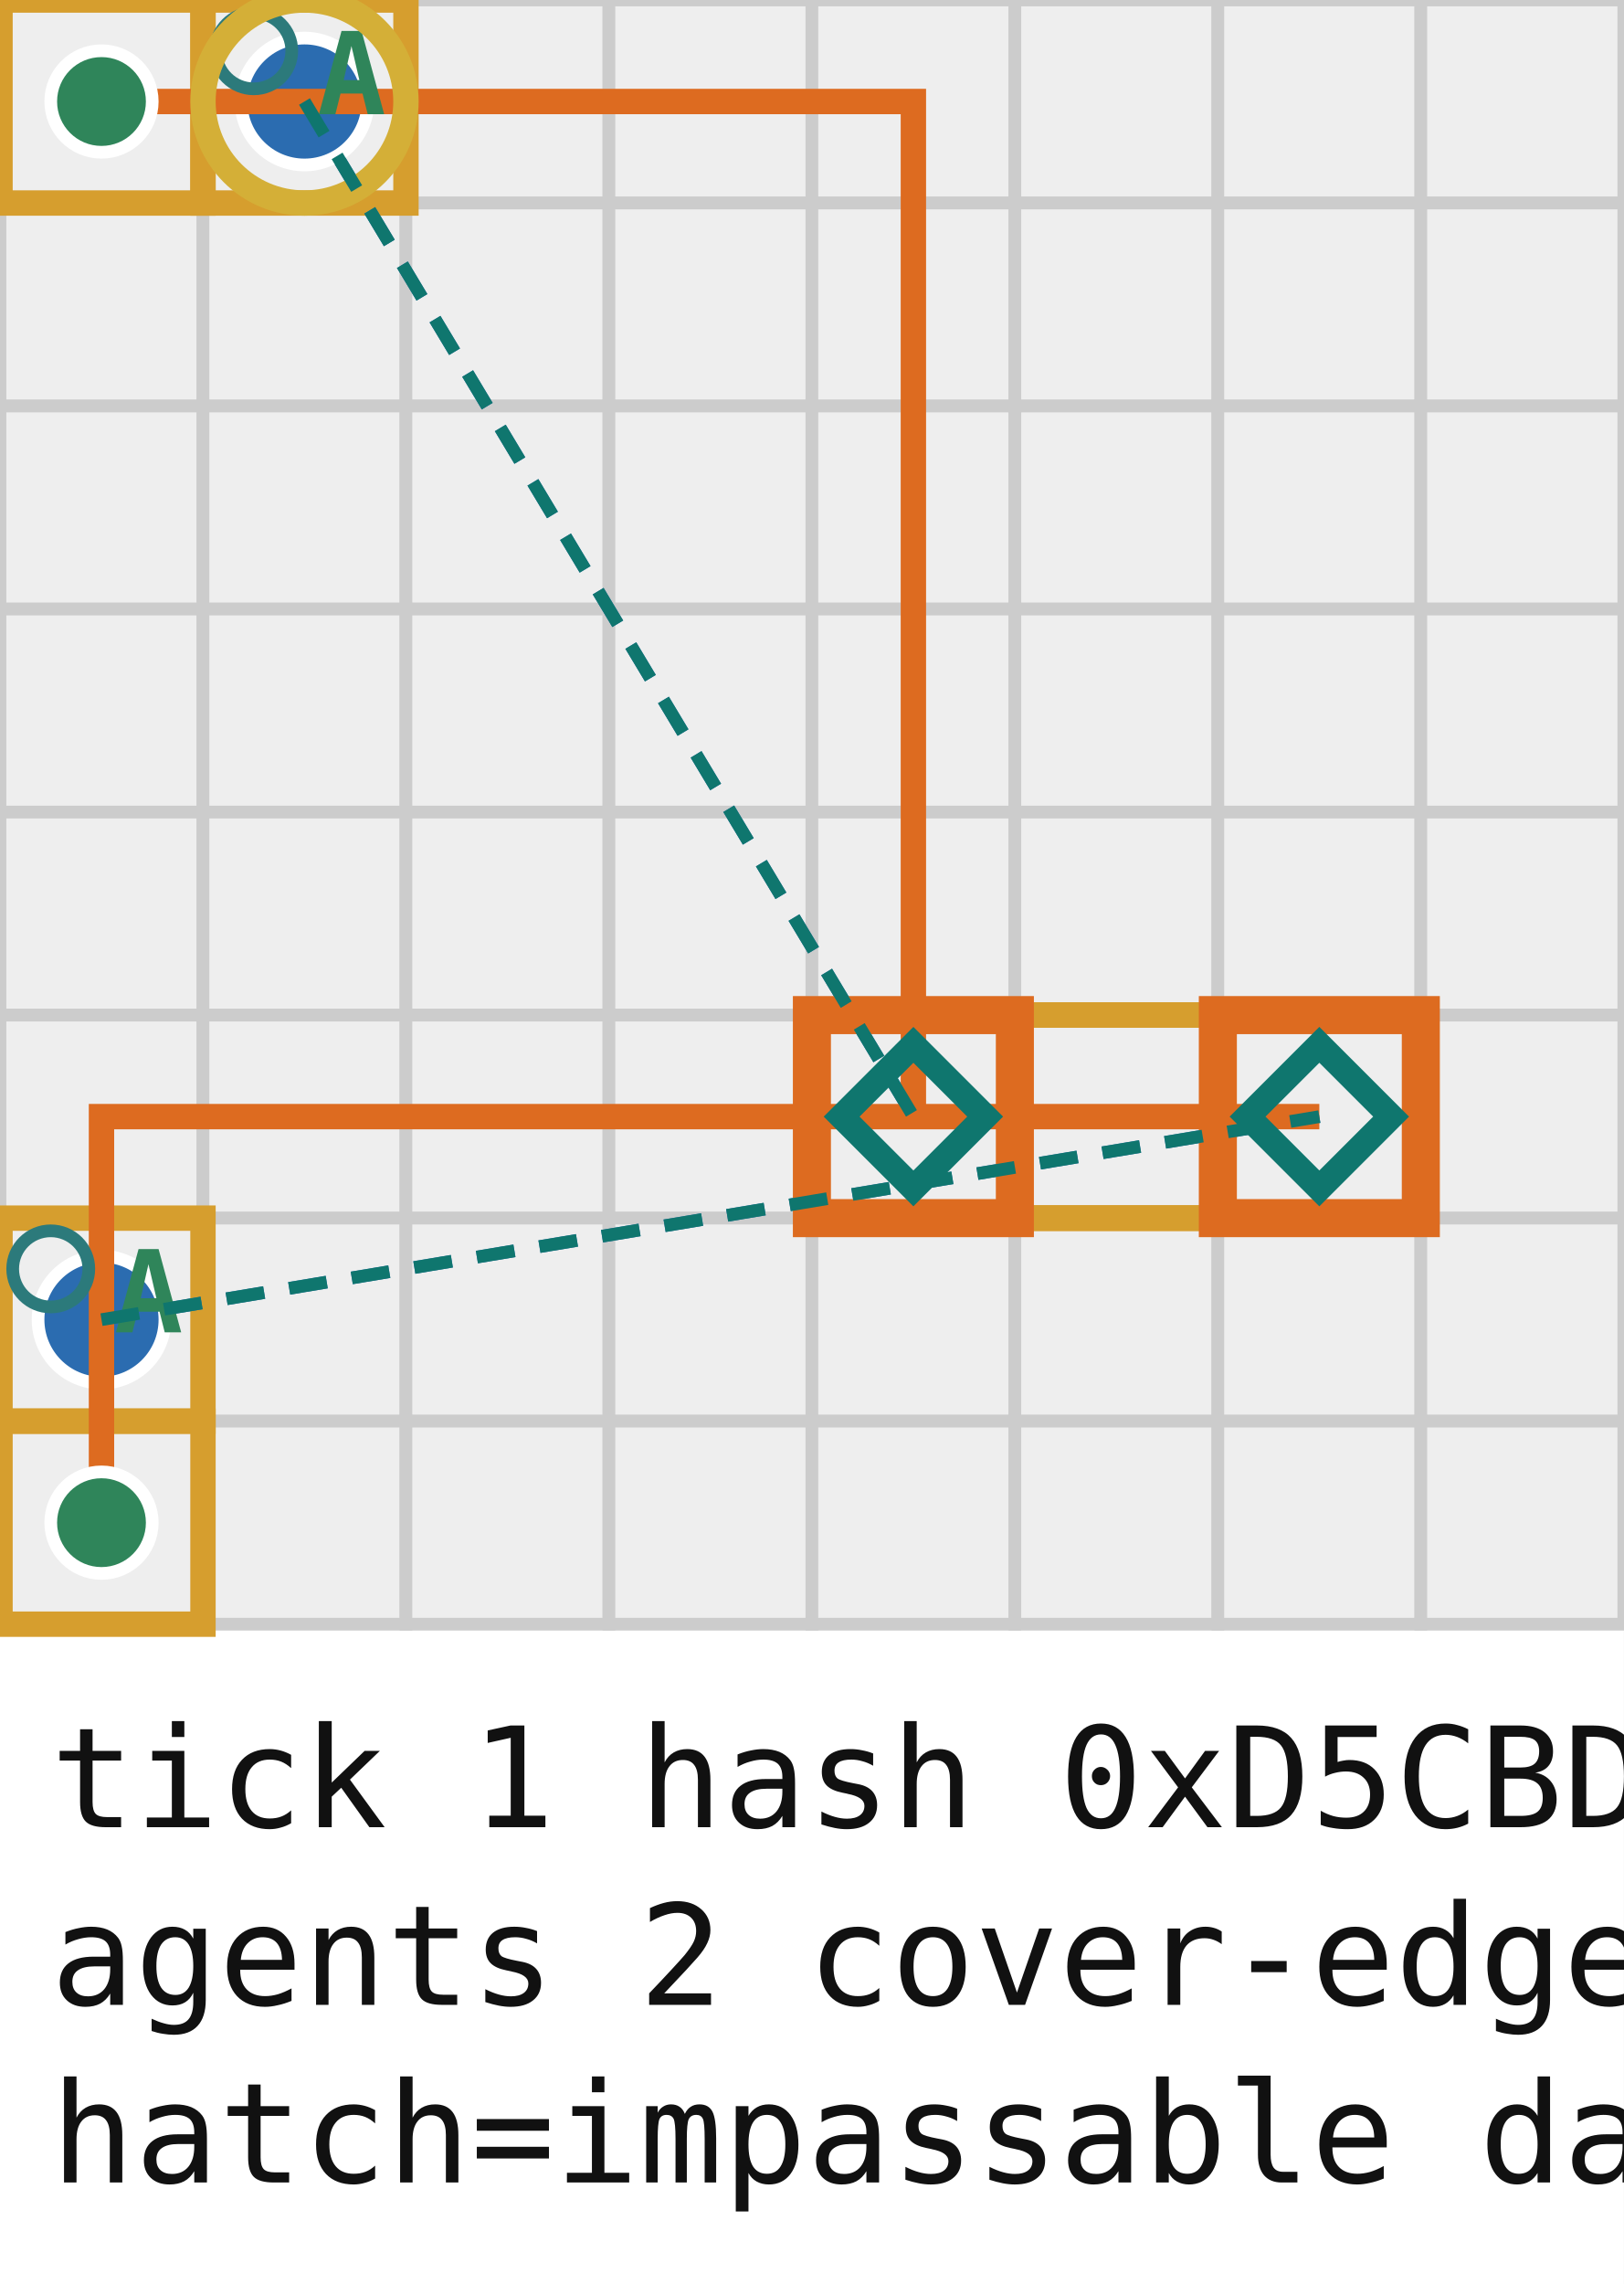
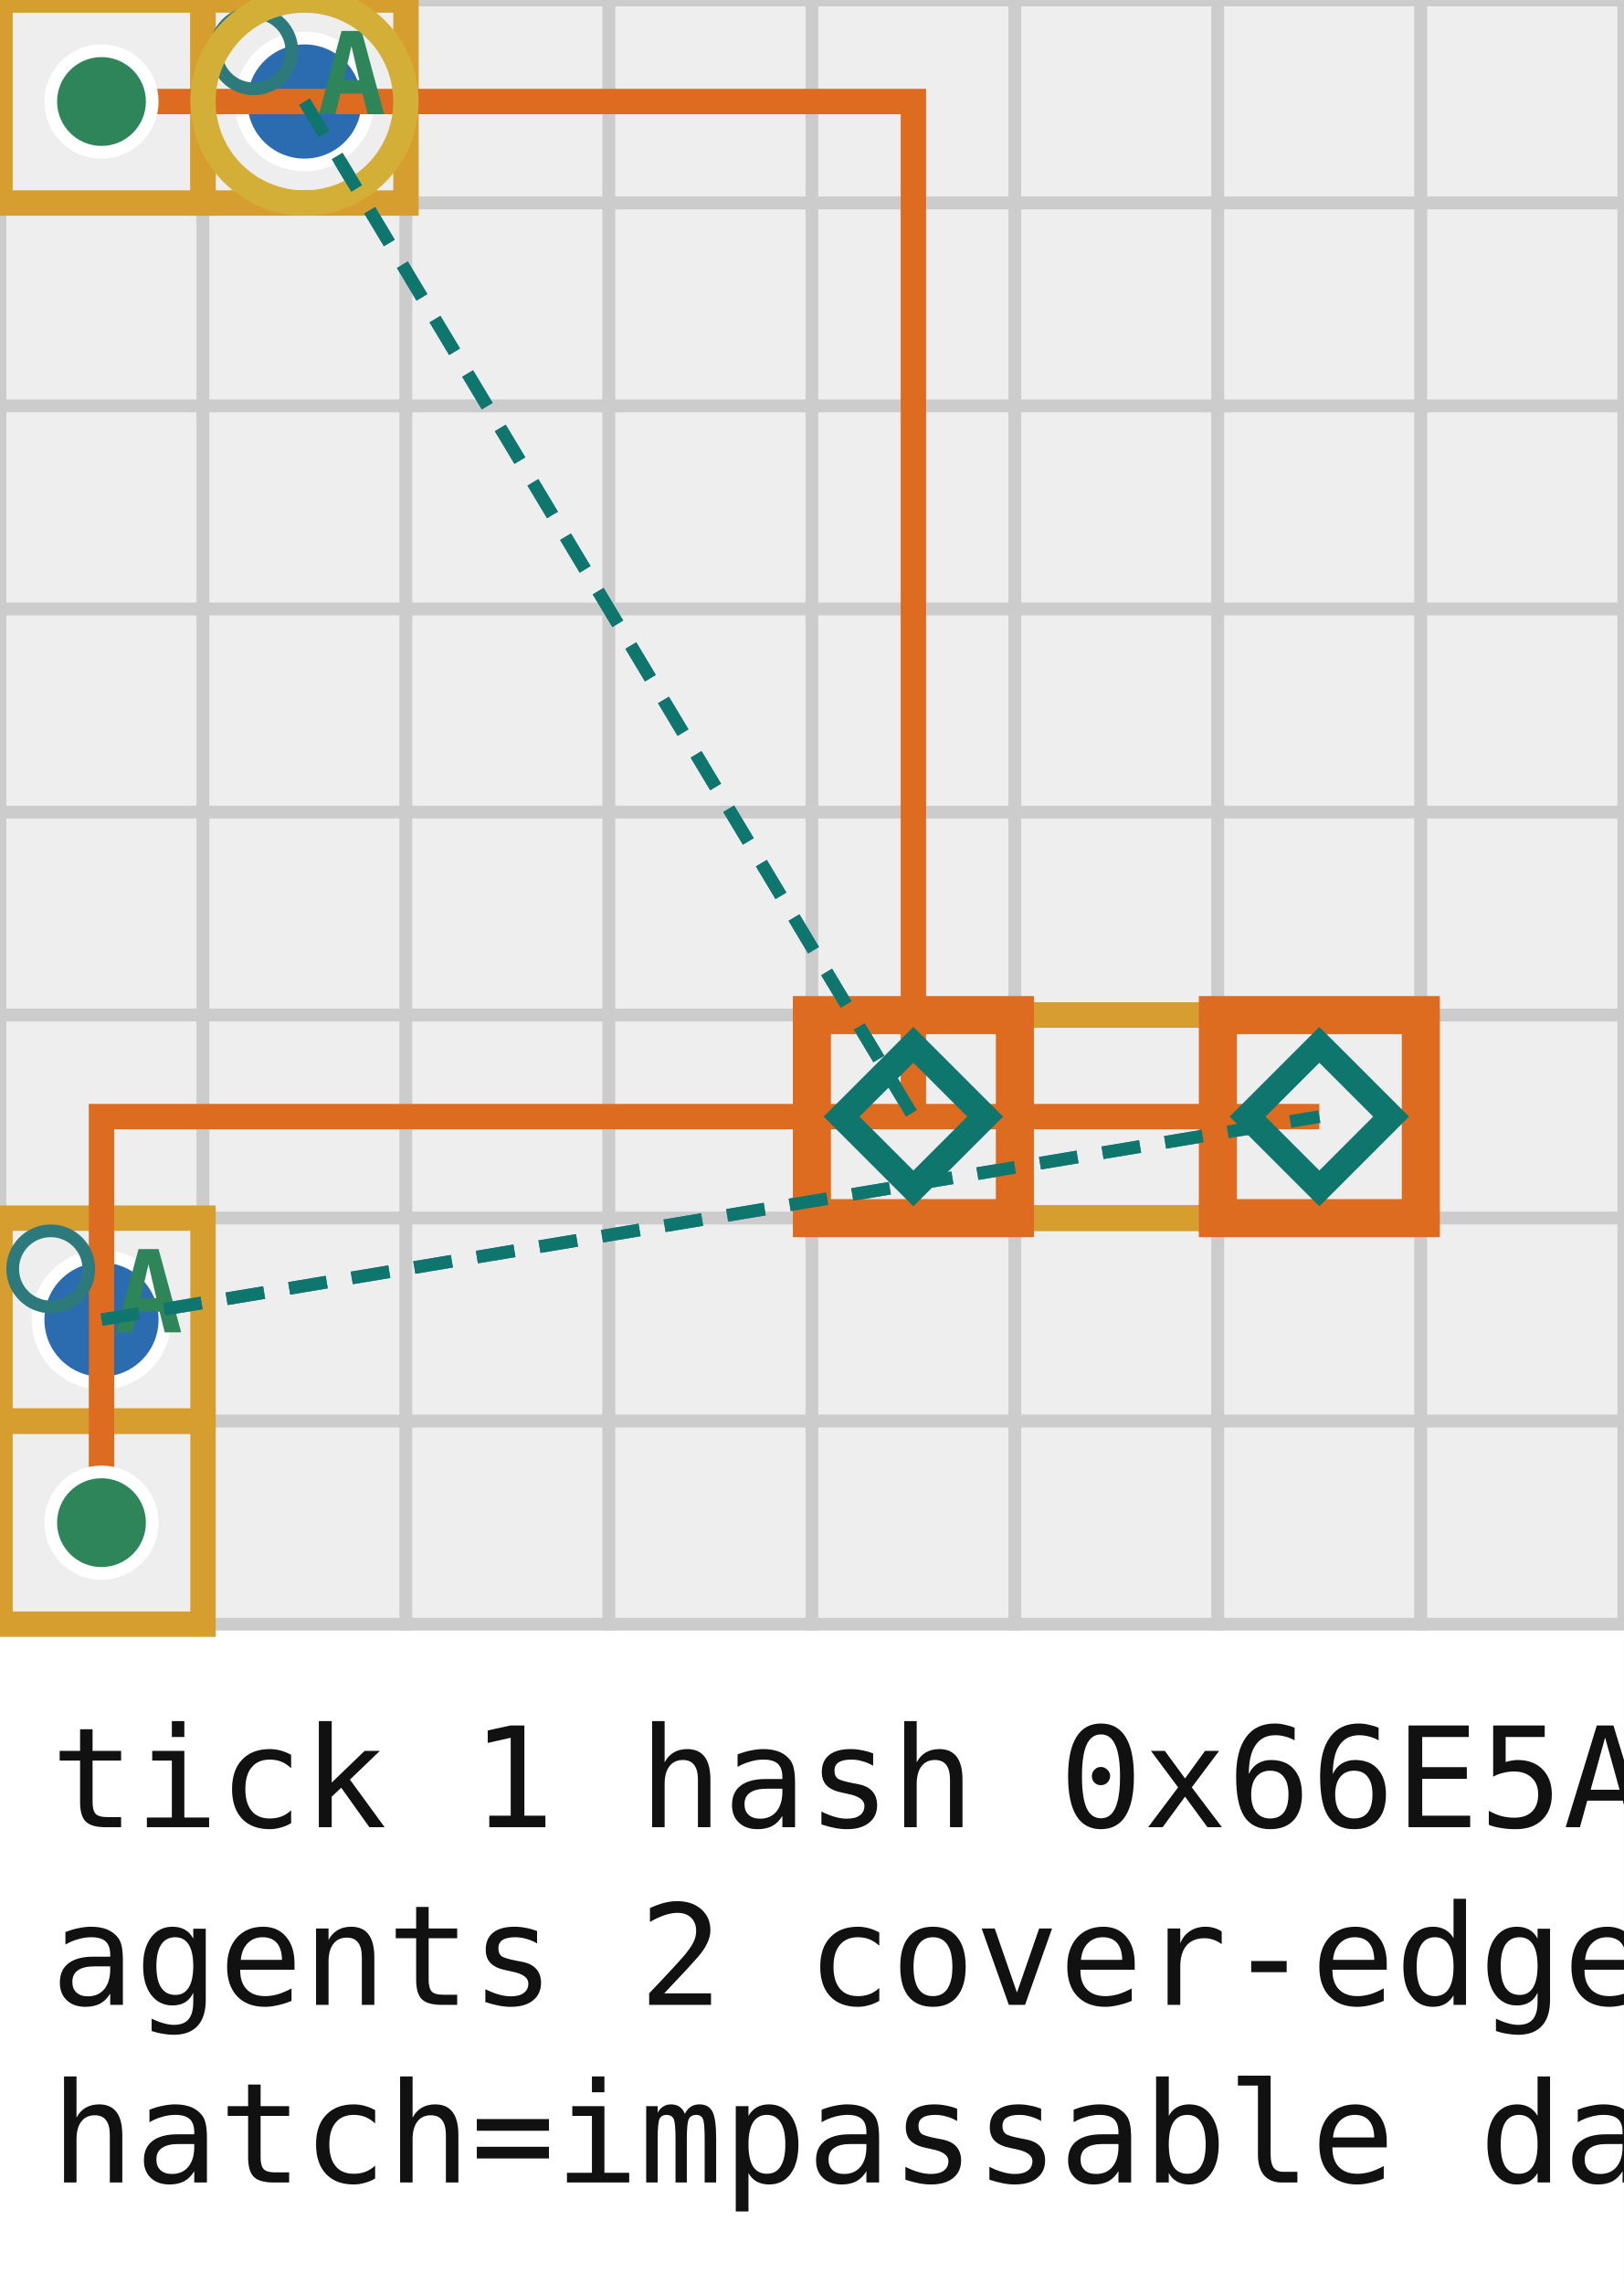
<svg xmlns="http://www.w3.org/2000/svg" width="128" height="180" viewBox="0 0 128 180">
  <defs>
    <pattern id="cw-hatch" width="4" height="4" patternUnits="userSpaceOnUse">
      <path d="M0,4 L4,0" stroke="#8a8a8a" stroke-width="1" />
    </pattern>
  </defs>
  <rect x="0" y="0" width="128" height="180" fill="#ffffff" />
  <rect x="0" y="0" width="16" height="16" fill="rgb(238,238,238)" stroke="#cccccc" stroke-width="1" />
  <rect x="16" y="0" width="16" height="16" fill="rgb(238,238,238)" stroke="#cccccc" stroke-width="1" />
  <rect x="32" y="0" width="16" height="16" fill="rgb(238,238,238)" stroke="#cccccc" stroke-width="1" />
  <rect x="48" y="0" width="16" height="16" fill="rgb(238,238,238)" stroke="#cccccc" stroke-width="1" />
  <rect x="64" y="0" width="16" height="16" fill="rgb(238,238,238)" stroke="#cccccc" stroke-width="1" />
  <rect x="80" y="0" width="16" height="16" fill="rgb(238,238,238)" stroke="#cccccc" stroke-width="1" />
  <rect x="96" y="0" width="16" height="16" fill="rgb(238,238,238)" stroke="#cccccc" stroke-width="1" />
  <rect x="112" y="0" width="16" height="16" fill="rgb(238,238,238)" stroke="#cccccc" stroke-width="1" />
  <rect x="0" y="16" width="16" height="16" fill="rgb(238,238,238)" stroke="#cccccc" stroke-width="1" />
  <rect x="16" y="16" width="16" height="16" fill="rgb(238,238,238)" stroke="#cccccc" stroke-width="1" />
  <rect x="32" y="16" width="16" height="16" fill="rgb(238,238,238)" stroke="#cccccc" stroke-width="1" />
  <rect x="48" y="16" width="16" height="16" fill="rgb(238,238,238)" stroke="#cccccc" stroke-width="1" />
  <rect x="64" y="16" width="16" height="16" fill="rgb(238,238,238)" stroke="#cccccc" stroke-width="1" />
  <rect x="80" y="16" width="16" height="16" fill="rgb(238,238,238)" stroke="#cccccc" stroke-width="1" />
  <rect x="96" y="16" width="16" height="16" fill="rgb(238,238,238)" stroke="#cccccc" stroke-width="1" />
  <rect x="112" y="16" width="16" height="16" fill="rgb(238,238,238)" stroke="#cccccc" stroke-width="1" />
  <rect x="0" y="32" width="16" height="16" fill="rgb(238,238,238)" stroke="#cccccc" stroke-width="1" />
  <rect x="16" y="32" width="16" height="16" fill="rgb(238,238,238)" stroke="#cccccc" stroke-width="1" />
  <rect x="32" y="32" width="16" height="16" fill="rgb(238,238,238)" stroke="#cccccc" stroke-width="1" />
  <rect x="48" y="32" width="16" height="16" fill="rgb(238,238,238)" stroke="#cccccc" stroke-width="1" />
  <rect x="64" y="32" width="16" height="16" fill="rgb(238,238,238)" stroke="#cccccc" stroke-width="1" />
  <rect x="80" y="32" width="16" height="16" fill="rgb(238,238,238)" stroke="#cccccc" stroke-width="1" />
  <rect x="96" y="32" width="16" height="16" fill="rgb(238,238,238)" stroke="#cccccc" stroke-width="1" />
  <rect x="112" y="32" width="16" height="16" fill="rgb(238,238,238)" stroke="#cccccc" stroke-width="1" />
  <rect x="0" y="48" width="16" height="16" fill="rgb(238,238,238)" stroke="#cccccc" stroke-width="1" />
  <rect x="16" y="48" width="16" height="16" fill="rgb(238,238,238)" stroke="#cccccc" stroke-width="1" />
  <rect x="32" y="48" width="16" height="16" fill="rgb(238,238,238)" stroke="#cccccc" stroke-width="1" />
  <rect x="48" y="48" width="16" height="16" fill="rgb(238,238,238)" stroke="#cccccc" stroke-width="1" />
  <rect x="64" y="48" width="16" height="16" fill="rgb(238,238,238)" stroke="#cccccc" stroke-width="1" />
  <rect x="80" y="48" width="16" height="16" fill="rgb(238,238,238)" stroke="#cccccc" stroke-width="1" />
  <rect x="96" y="48" width="16" height="16" fill="rgb(238,238,238)" stroke="#cccccc" stroke-width="1" />
  <rect x="112" y="48" width="16" height="16" fill="rgb(238,238,238)" stroke="#cccccc" stroke-width="1" />
  <rect x="0" y="64" width="16" height="16" fill="rgb(238,238,238)" stroke="#cccccc" stroke-width="1" />
  <rect x="16" y="64" width="16" height="16" fill="rgb(238,238,238)" stroke="#cccccc" stroke-width="1" />
  <rect x="32" y="64" width="16" height="16" fill="rgb(238,238,238)" stroke="#cccccc" stroke-width="1" />
  <rect x="48" y="64" width="16" height="16" fill="rgb(238,238,238)" stroke="#cccccc" stroke-width="1" />
  <rect x="64" y="64" width="16" height="16" fill="rgb(238,238,238)" stroke="#cccccc" stroke-width="1" />
  <rect x="80" y="64" width="16" height="16" fill="rgb(238,238,238)" stroke="#cccccc" stroke-width="1" />
  <rect x="96" y="64" width="16" height="16" fill="rgb(238,238,238)" stroke="#cccccc" stroke-width="1" />
  <rect x="112" y="64" width="16" height="16" fill="rgb(238,238,238)" stroke="#cccccc" stroke-width="1" />
  <rect x="0" y="80" width="16" height="16" fill="rgb(238,238,238)" stroke="#cccccc" stroke-width="1" />
  <rect x="16" y="80" width="16" height="16" fill="rgb(238,238,238)" stroke="#cccccc" stroke-width="1" />
  <rect x="32" y="80" width="16" height="16" fill="rgb(238,238,238)" stroke="#cccccc" stroke-width="1" />
  <rect x="48" y="80" width="16" height="16" fill="rgb(238,238,238)" stroke="#cccccc" stroke-width="1" />
  <rect x="64" y="80" width="16" height="16" fill="rgb(238,238,238)" stroke="#cccccc" stroke-width="1" />
  <rect x="80" y="80" width="16" height="16" fill="rgb(238,238,238)" stroke="#cccccc" stroke-width="1" />
  <rect x="96" y="80" width="16" height="16" fill="rgb(238,238,238)" stroke="#cccccc" stroke-width="1" />
  <rect x="112" y="80" width="16" height="16" fill="rgb(238,238,238)" stroke="#cccccc" stroke-width="1" />
  <rect x="0" y="96" width="16" height="16" fill="rgb(238,238,238)" stroke="#cccccc" stroke-width="1" />
  <rect x="16" y="96" width="16" height="16" fill="rgb(238,238,238)" stroke="#cccccc" stroke-width="1" />
  <rect x="32" y="96" width="16" height="16" fill="rgb(238,238,238)" stroke="#cccccc" stroke-width="1" />
  <rect x="48" y="96" width="16" height="16" fill="rgb(238,238,238)" stroke="#cccccc" stroke-width="1" />
  <rect x="64" y="96" width="16" height="16" fill="rgb(238,238,238)" stroke="#cccccc" stroke-width="1" />
  <rect x="80" y="96" width="16" height="16" fill="rgb(238,238,238)" stroke="#cccccc" stroke-width="1" />
  <rect x="96" y="96" width="16" height="16" fill="rgb(238,238,238)" stroke="#cccccc" stroke-width="1" />
  <rect x="112" y="96" width="16" height="16" fill="rgb(238,238,238)" stroke="#cccccc" stroke-width="1" />
  <rect x="0" y="112" width="16" height="16" fill="rgb(238,238,238)" stroke="#cccccc" stroke-width="1" />
  <rect x="16" y="112" width="16" height="16" fill="rgb(238,238,238)" stroke="#cccccc" stroke-width="1" />
  <rect x="32" y="112" width="16" height="16" fill="rgb(238,238,238)" stroke="#cccccc" stroke-width="1" />
  <rect x="48" y="112" width="16" height="16" fill="rgb(238,238,238)" stroke="#cccccc" stroke-width="1" />
  <rect x="64" y="112" width="16" height="16" fill="rgb(238,238,238)" stroke="#cccccc" stroke-width="1" />
  <rect x="80" y="112" width="16" height="16" fill="rgb(238,238,238)" stroke="#cccccc" stroke-width="1" />
  <rect x="96" y="112" width="16" height="16" fill="rgb(238,238,238)" stroke="#cccccc" stroke-width="1" />
  <rect x="112" y="112" width="16" height="16" fill="rgb(238,238,238)" stroke="#cccccc" stroke-width="1" />
  <rect x="80" y="80" width="16" height="16" fill="none" stroke="#d69e2e" stroke-width="2" />
  <rect x="80" y="80" width="16" height="16" fill="none" stroke="#d69e2e" stroke-width="2" />
  <rect x="80" y="80" width="16" height="16" fill="none" stroke="#d69e2e" stroke-width="2" />
  <rect x="80" y="80" width="16" height="16" fill="none" stroke="#d69e2e" stroke-width="2" />
  <rect x="0" y="0" width="16" height="16" fill="none" stroke="#d69e2e" stroke-width="2" />
  <rect x="16" y="0" width="16" height="16" fill="none" stroke="#d69e2e" stroke-width="2" />
  <rect x="0" y="112" width="16" height="16" fill="none" stroke="#d69e2e" stroke-width="2" />
  <rect x="0" y="96" width="16" height="16" fill="none" stroke="#d69e2e" stroke-width="2" />
  <line x1="24" y1="8" x2="72" y2="88" stroke="#2b6cb0" stroke-width="1" stroke-dasharray="3,2" />
  <circle cx="24" cy="8" r="5" fill="#2b6cb0" stroke="#ffffff" stroke-width="1" />
  <line x1="8" y1="104" x2="104" y2="88" stroke="#2b6cb0" stroke-width="1" stroke-dasharray="3,2" />
  <circle cx="8" cy="104" r="5" fill="#2b6cb0" stroke="#ffffff" stroke-width="1" />
  <polyline points="8,8 24,8 40,8 56,8 72,8 72,24 72,40 72,56 72,72 72,88" fill="none" stroke="#dd6b20" stroke-width="2" />
  <circle cx="8" cy="8" r="4" fill="#2f855a" stroke="#ffffff" stroke-width="1" />
  <rect x="64" y="80" width="16" height="16" fill="none" stroke="#dd6b20" stroke-width="3" />
  <polyline points="8,120 8,104 8,88 24,88 40,88 56,88 72,88 88,88 104,88" fill="none" stroke="#dd6b20" stroke-width="2" />
  <circle cx="8" cy="120" r="4" fill="#2f855a" stroke="#ffffff" stroke-width="1" />
  <rect x="96" y="80" width="16" height="16" fill="none" stroke="#dd6b20" stroke-width="3" />
  <text x="25" y="9" font-family="monospace" font-size="9" font-weight="bold" fill="#2f855a">A</text>
  <text x="9" y="105" font-family="monospace" font-size="9" font-weight="bold" fill="#2f855a">A</text>
  <circle cx="20" cy="4" r="3" fill="none" stroke="#2c7a7b" stroke-width="1" />
  <circle cx="4" cy="100" r="3" fill="none" stroke="#2c7a7b" stroke-width="1" />
  <circle cx="24" cy="8" r="8" fill="none" stroke="#d4af37" stroke-width="2" />
  <line x1="24" y1="8" x2="72" y2="88" stroke="#0F766E" stroke-width="1" stroke-dasharray="3,2" />
  <rect x="68" y="84" width="8" height="8" fill="none" stroke="#0F766E" stroke-width="2" transform="rotate(45 72 88)" />
  <line x1="8" y1="104" x2="104" y2="88" stroke="#0F766E" stroke-width="1" stroke-dasharray="3,2" />
  <rect x="100" y="84" width="8" height="8" fill="none" stroke="#0F766E" stroke-width="2" transform="rotate(45 104 88)" />
-   <text x="4" y="144" font-family="monospace" font-size="11" fill="#111111">tick 1  hash 0xD5CBD9A9DD1058F3  draws 0</text>
+   <text x="4" y="144" font-family="monospace" font-size="11" fill="#111111">tick 1  hash 0x66E5AC07EDDA0300  draws 0</text>
  <text x="4" y="158" font-family="monospace" font-size="11" fill="#111111">agents 2  cover-edges 0  events 8</text>
  <text x="4" y="172" font-family="monospace" font-size="11" fill="#111111">hatch=impassable  dark border=opaque  darker fill=higher elevation  triangle=cover  circle=agent</text>
</svg>
